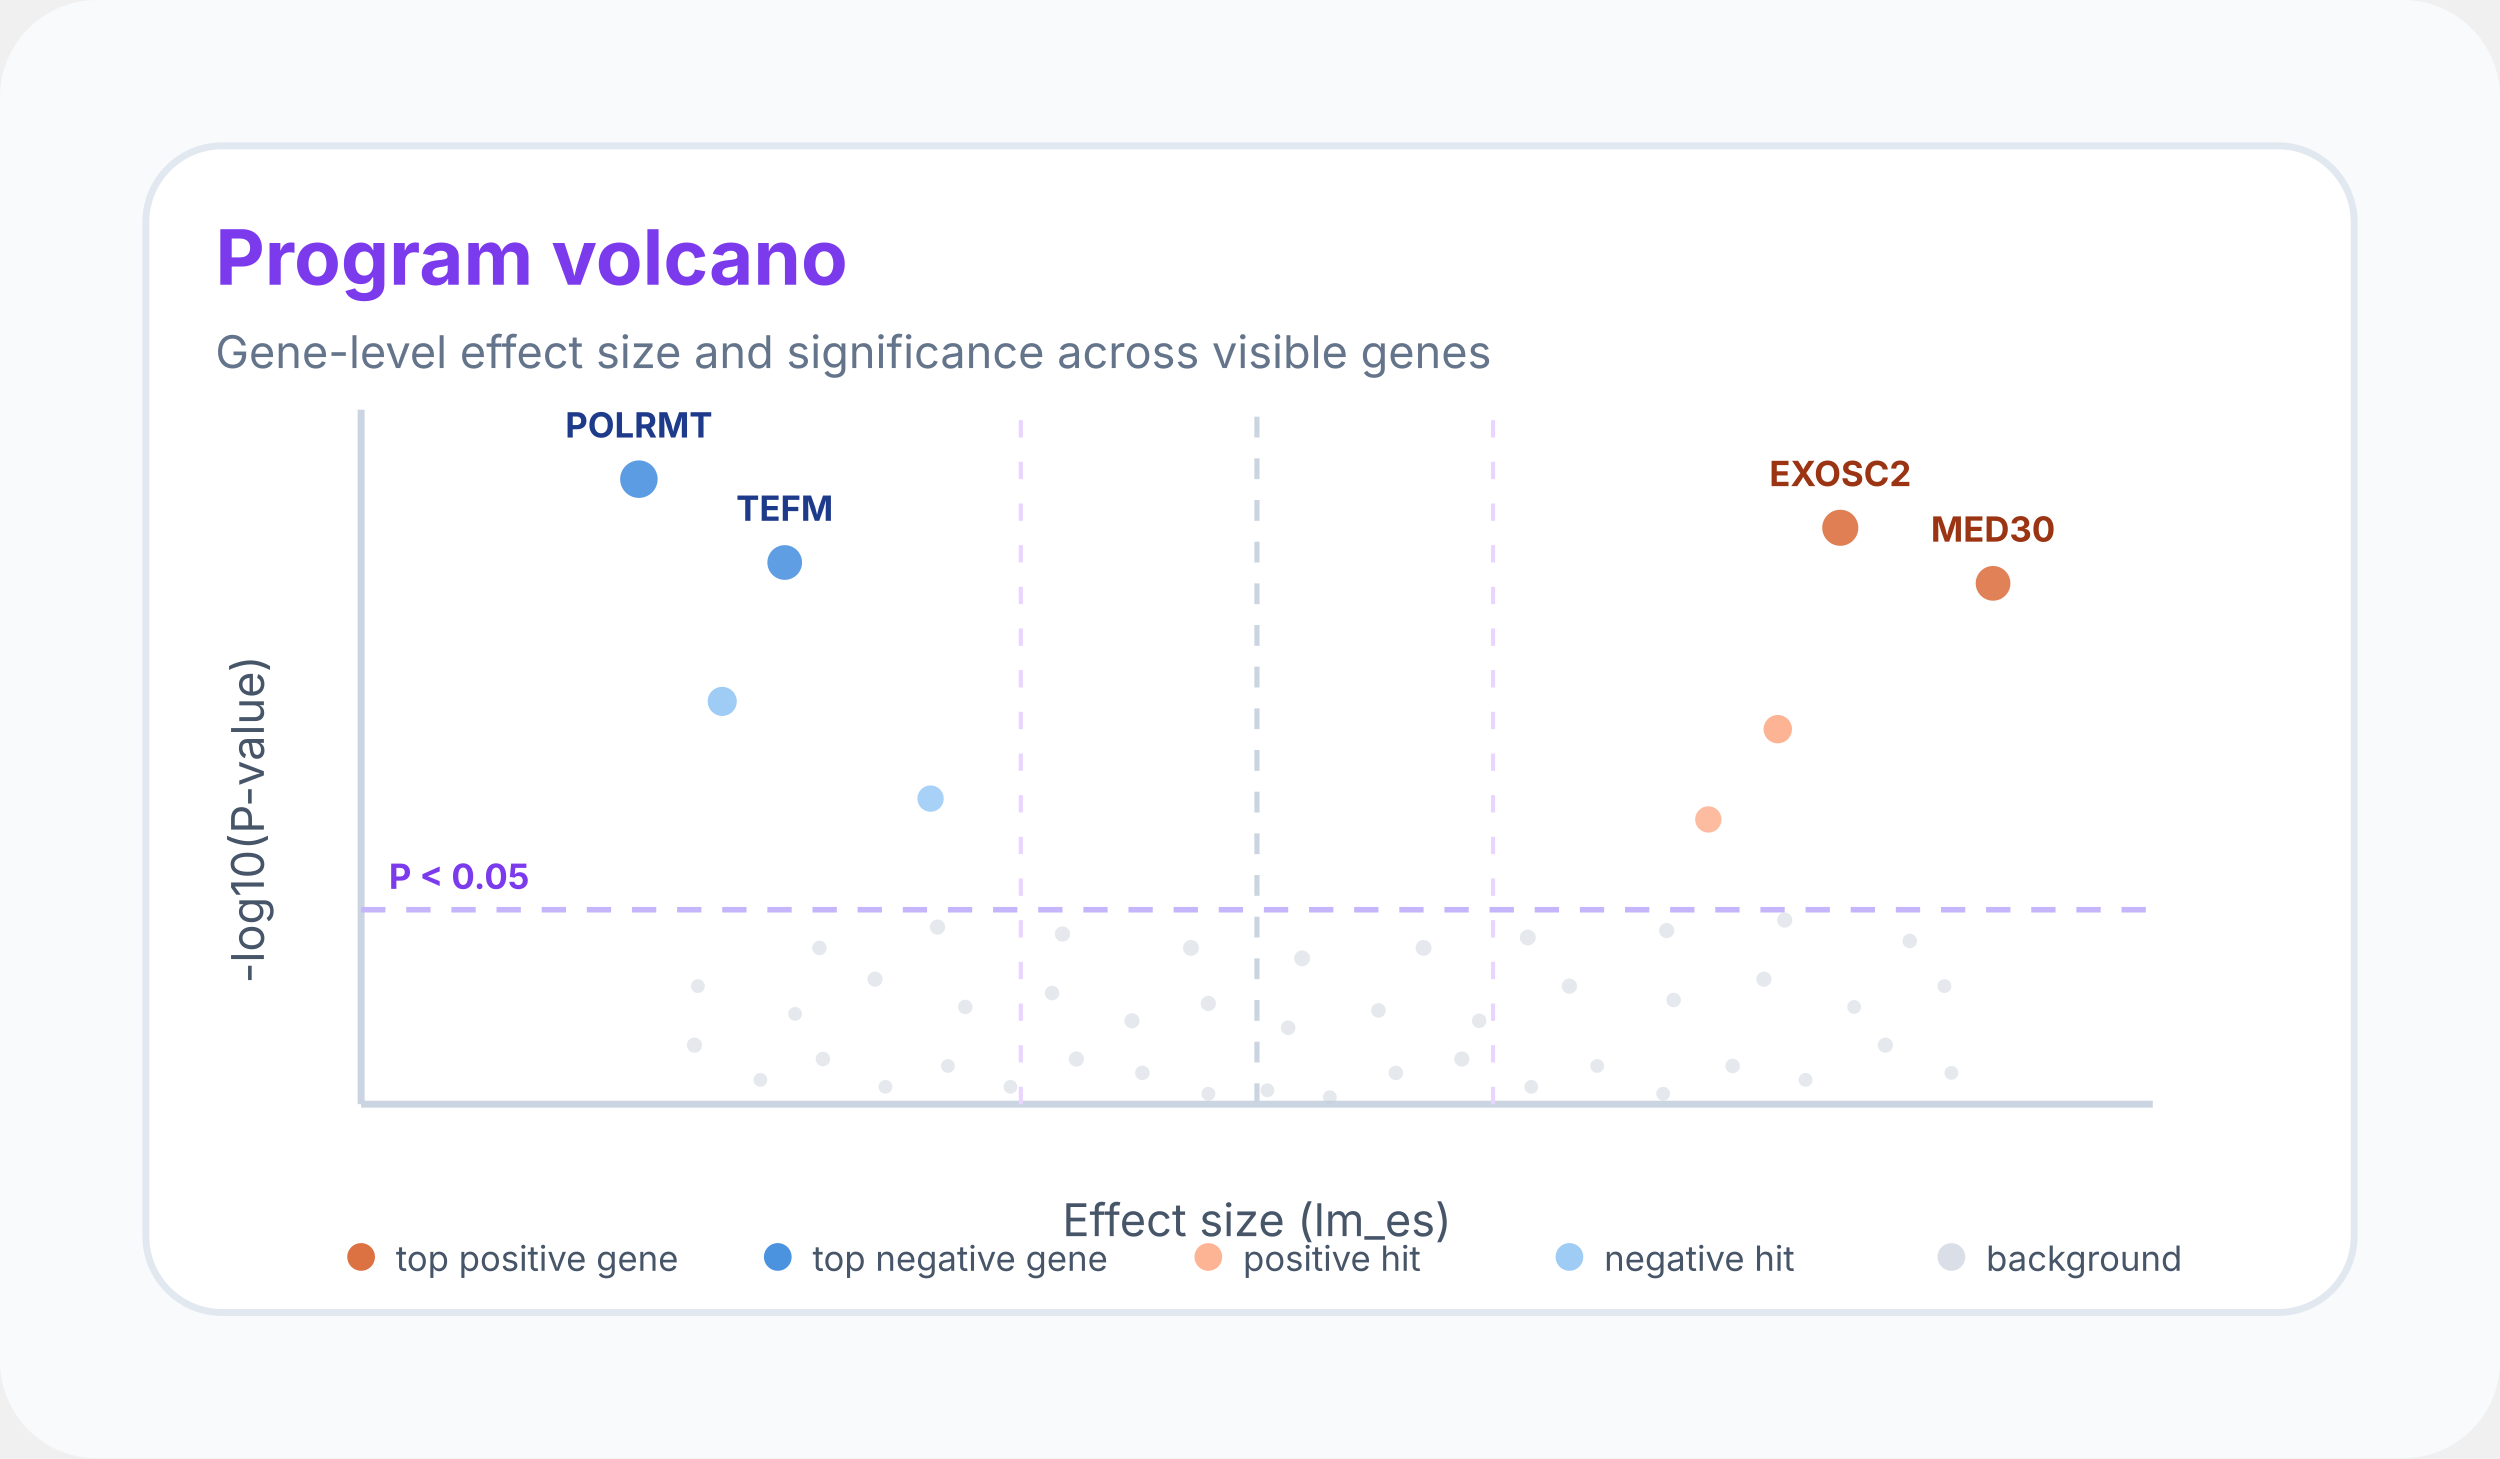
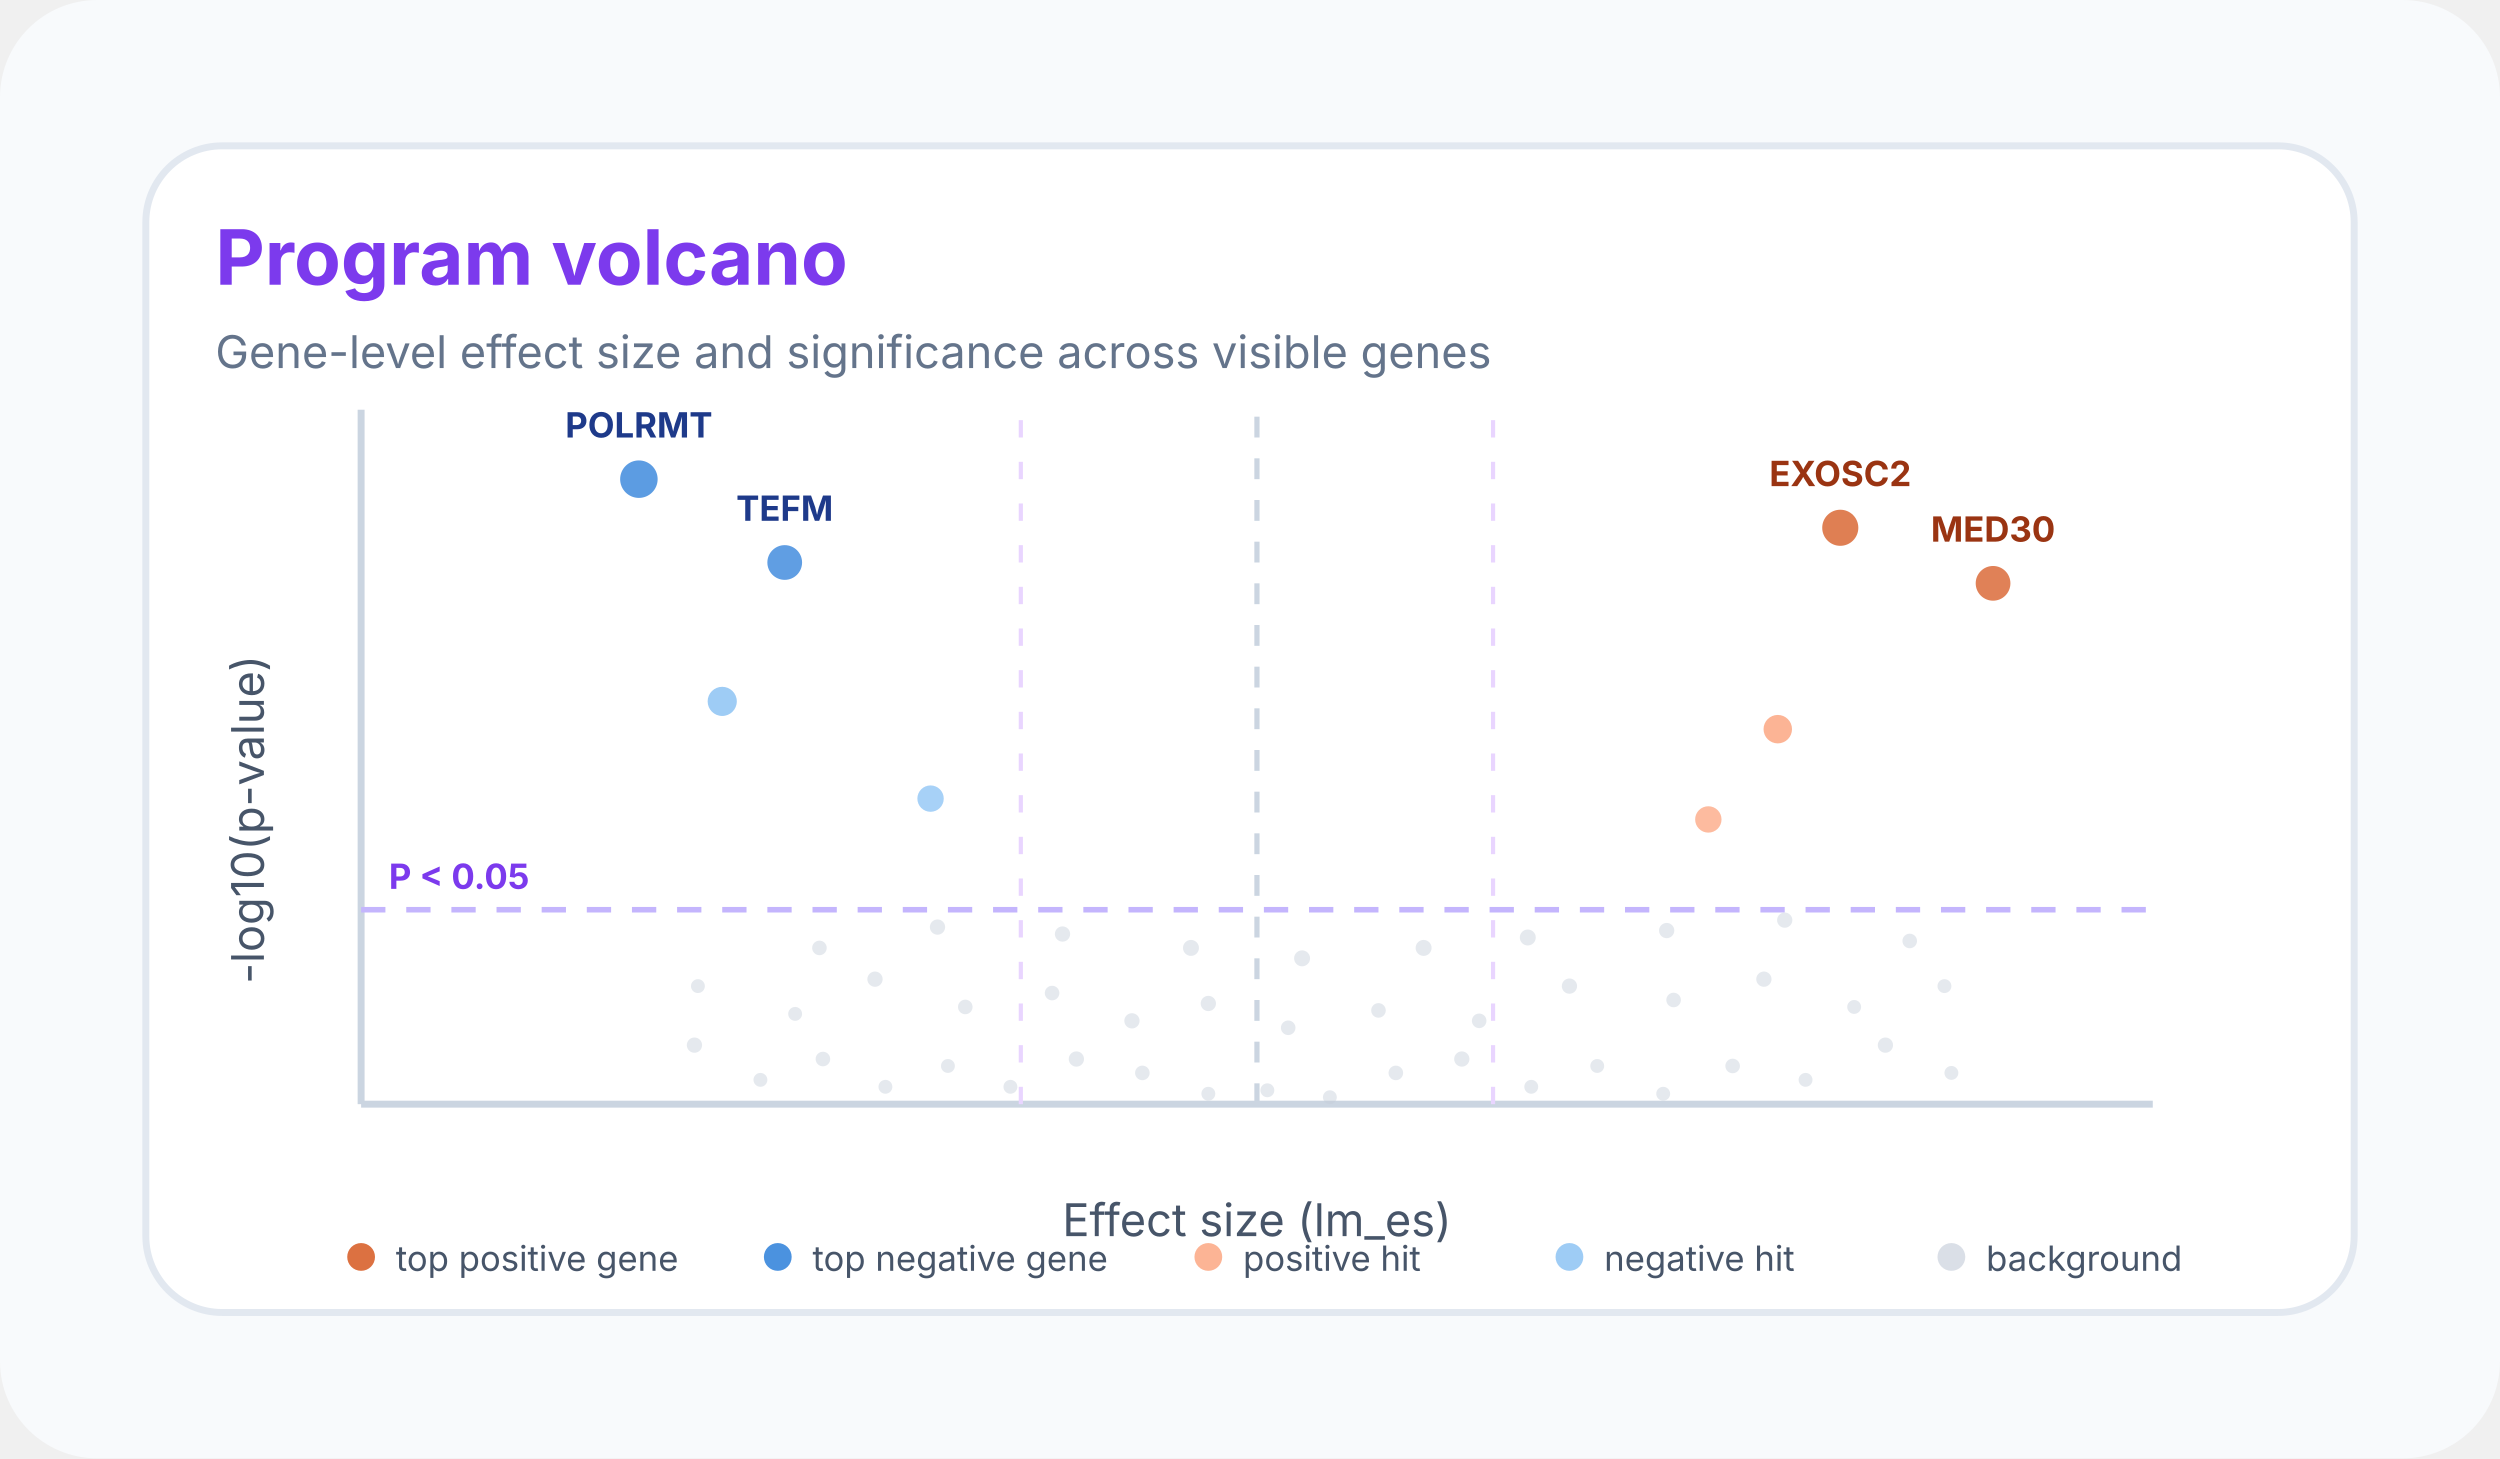
<svg xmlns="http://www.w3.org/2000/svg" width="720" height="420" viewBox="0 0 720 420" fill="none">
  <rect width="720" height="420" rx="28" fill="#F8FAFC" />
  <rect x="42" y="42" width="636" height="336" rx="22" fill="white" stroke="#E2E8F0" stroke-width="2" />
  <text x="62" y="82" fill="#7C3AED" font-family="Inter, Arial, Helvetica, sans-serif" font-size="22" font-weight="700">Program volcano</text>
  <text x="62" y="106" fill="#64748B" font-family="Inter, Arial, Helvetica, sans-serif" font-size="13">Gene-level effect size and significance across visible genes</text>
  <line x1="104" y1="318" x2="620" y2="318" stroke="#CBD5E1" stroke-width="2" />
  <line x1="104" y1="318" x2="104" y2="118" stroke="#CBD5E1" stroke-width="2" />
  <line x1="362" y1="318" x2="362" y2="118" stroke="#CBD5E1" stroke-width="1.5" stroke-dasharray="6 6" />
  <line x1="104" y1="262" x2="620" y2="262" stroke="#C4B5FD" stroke-width="1.6" stroke-dasharray="7 6" />
  <line x1="294" y1="318" x2="294" y2="118" stroke="#E9D5FF" stroke-width="1.2" stroke-dasharray="5 7" />
  <line x1="430" y1="318" x2="430" y2="118" stroke="#E9D5FF" stroke-width="1.2" stroke-dasharray="5 7" />
  <text x="362" y="356" text-anchor="middle" fill="#475569" font-family="Inter, Arial, Helvetica, sans-serif" font-size="13">Effect size (lm_es)</text>
-   <text transform="rotate(-90 76 236)" x="76" y="236" text-anchor="middle" fill="#475569" font-family="Inter, Arial, Helvetica, sans-serif" font-size="13">-log10(P-value)</text>
+   <text transform="rotate(-90 76 236)" x="76" y="236" text-anchor="middle" fill="#475569" font-family="Inter, Arial, Helvetica, sans-serif" font-size="13">-log10(p-value)</text>
  <text x="112" y="256" fill="#7C3AED" font-family="Inter, Arial, Helvetica, sans-serif" font-size="10" font-weight="700">P &lt; 0.05</text>
  <g fill="#C3CCD8" fill-opacity="0.44">
    <circle cx="348" cy="315" r="2.0" />
    <circle cx="365" cy="314" r="2.0" />
    <circle cx="383" cy="316" r="2.0" />
    <circle cx="329" cy="309" r="2.1" />
    <circle cx="402" cy="309" r="2.1" />
    <circle cx="310" cy="305" r="2.2" />
    <circle cx="421" cy="305" r="2.2" />
    <circle cx="291" cy="313" r="2.0" />
    <circle cx="441" cy="313" r="2.0" />
    <circle cx="273" cy="307" r="2.0" />
    <circle cx="460" cy="307" r="2.0" />
    <circle cx="255" cy="313" r="2.0" />
    <circle cx="479" cy="315" r="2.0" />
    <circle cx="237" cy="305" r="2.1" />
    <circle cx="499" cy="307" r="2.1" />
    <circle cx="219" cy="311" r="2.0" />
    <circle cx="520" cy="311" r="2.0" />
    <circle cx="200" cy="301" r="2.2" />
    <circle cx="543" cy="301" r="2.2" />
    <circle cx="562" cy="309" r="2.0" />
    <circle cx="326" cy="294" r="2.2" />
    <circle cx="348" cy="289" r="2.2" />
    <circle cx="371" cy="296" r="2.1" />
    <circle cx="397" cy="291" r="2.1" />
    <circle cx="426" cy="294" r="2.1" />
    <circle cx="303" cy="286" r="2.1" />
    <circle cx="452" cy="284" r="2.2" />
    <circle cx="278" cy="290" r="2.1" />
    <circle cx="482" cy="288" r="2.1" />
    <circle cx="252" cy="282" r="2.2" />
    <circle cx="508" cy="282" r="2.2" />
    <circle cx="229" cy="292" r="2.0" />
    <circle cx="534" cy="290" r="2.0" />
    <circle cx="201" cy="284" r="2.0" />
    <circle cx="560" cy="284" r="2.0" />
    <circle cx="343" cy="273" r="2.3" />
    <circle cx="375" cy="276" r="2.3" />
    <circle cx="410" cy="273" r="2.3" />
    <circle cx="440" cy="270" r="2.3" />
    <circle cx="306" cy="269" r="2.2" />
    <circle cx="480" cy="268" r="2.2" />
    <circle cx="270" cy="267" r="2.2" />
    <circle cx="514" cy="265" r="2.2" />
    <circle cx="236" cy="273" r="2.1" />
    <circle cx="550" cy="271" r="2.1" />
  </g>
  <g>
    <circle cx="184" cy="138" r="5.4" fill="#4B92DF" fill-opacity="0.9" />
    <circle cx="226" cy="162" r="5.0" fill="#4B92DF" fill-opacity="0.88" />
    <circle cx="208" cy="202" r="4.2" fill="#79B9F2" fill-opacity="0.72" />
    <circle cx="268" cy="230" r="3.8" fill="#79B9F2" fill-opacity="0.66" />
    <circle cx="530" cy="152" r="5.2" fill="#DC7141" fill-opacity="0.9" />
    <circle cx="574" cy="168" r="5.0" fill="#DC7141" fill-opacity="0.88" />
    <circle cx="512" cy="210" r="4.1" fill="#FB986D" fill-opacity="0.72" />
    <circle cx="492" cy="236" r="3.8" fill="#FB986D" fill-opacity="0.66" />
  </g>
  <text x="184" y="126" text-anchor="middle" fill="#1E3A8A" font-family="Inter, Arial, Helvetica, sans-serif" font-size="10" font-weight="700">POLRMT</text>
  <text x="226" y="150" text-anchor="middle" fill="#1E3A8A" font-family="Inter, Arial, Helvetica, sans-serif" font-size="10" font-weight="700">TEFM</text>
  <text x="530" y="140" text-anchor="middle" fill="#9A3412" font-family="Inter, Arial, Helvetica, sans-serif" font-size="10" font-weight="700">EXOSC2</text>
  <text x="574" y="156" text-anchor="middle" fill="#9A3412" font-family="Inter, Arial, Helvetica, sans-serif" font-size="10" font-weight="700">MED30</text>
  <circle cx="104" cy="362" r="4" fill="#DC7141" />
  <text x="114" y="366" fill="#475569" font-family="Inter, Arial, Helvetica, sans-serif" font-size="10">top positive gene</text>
  <circle cx="224" cy="362" r="4" fill="#4B92DF" />
  <text x="234" y="366" fill="#475569" font-family="Inter, Arial, Helvetica, sans-serif" font-size="10">top negative gene</text>
  <circle cx="348" cy="362" r="4" fill="#FB986D" fill-opacity="0.72" />
  <text x="358" y="366" fill="#475569" font-family="Inter, Arial, Helvetica, sans-serif" font-size="10">positive hit</text>
  <circle cx="452" cy="362" r="4" fill="#79B9F2" fill-opacity="0.72" />
  <text x="462" y="366" fill="#475569" font-family="Inter, Arial, Helvetica, sans-serif" font-size="10">negative hit</text>
  <circle cx="562" cy="362" r="4" fill="#C3CCD8" fill-opacity="0.62" />
  <text x="572" y="366" fill="#475569" font-family="Inter, Arial, Helvetica, sans-serif" font-size="10">background</text>
</svg>
